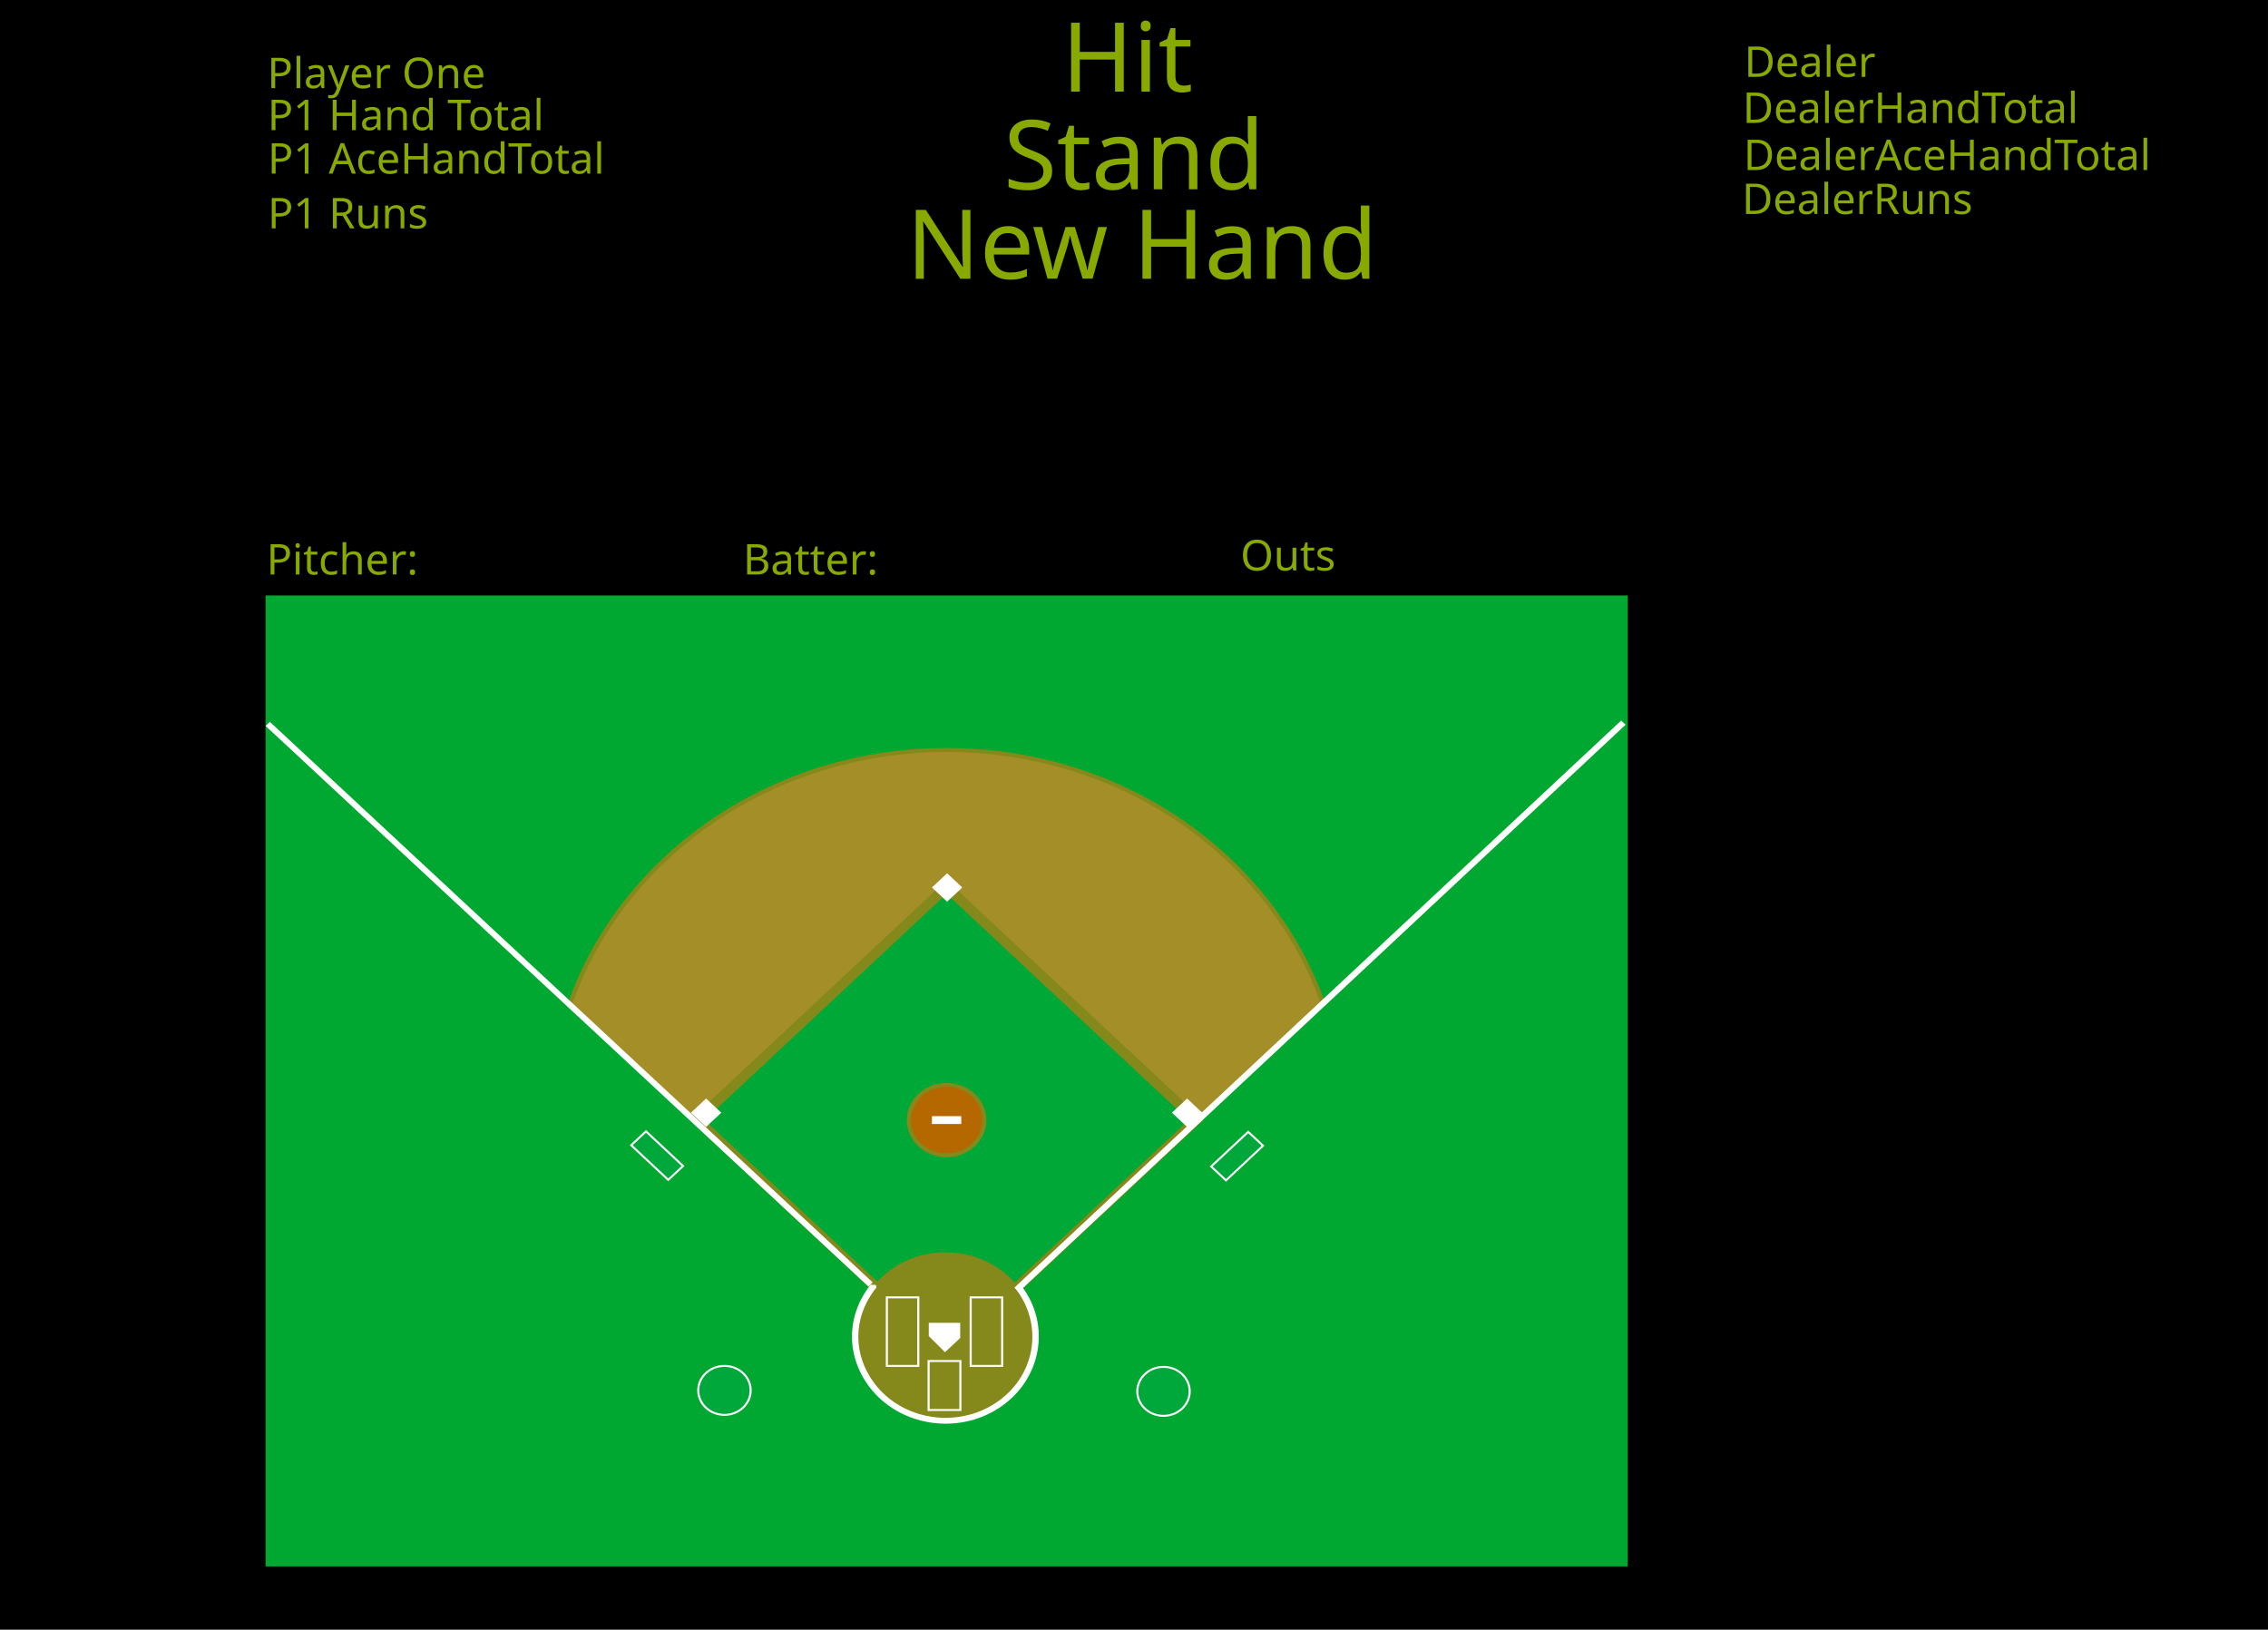
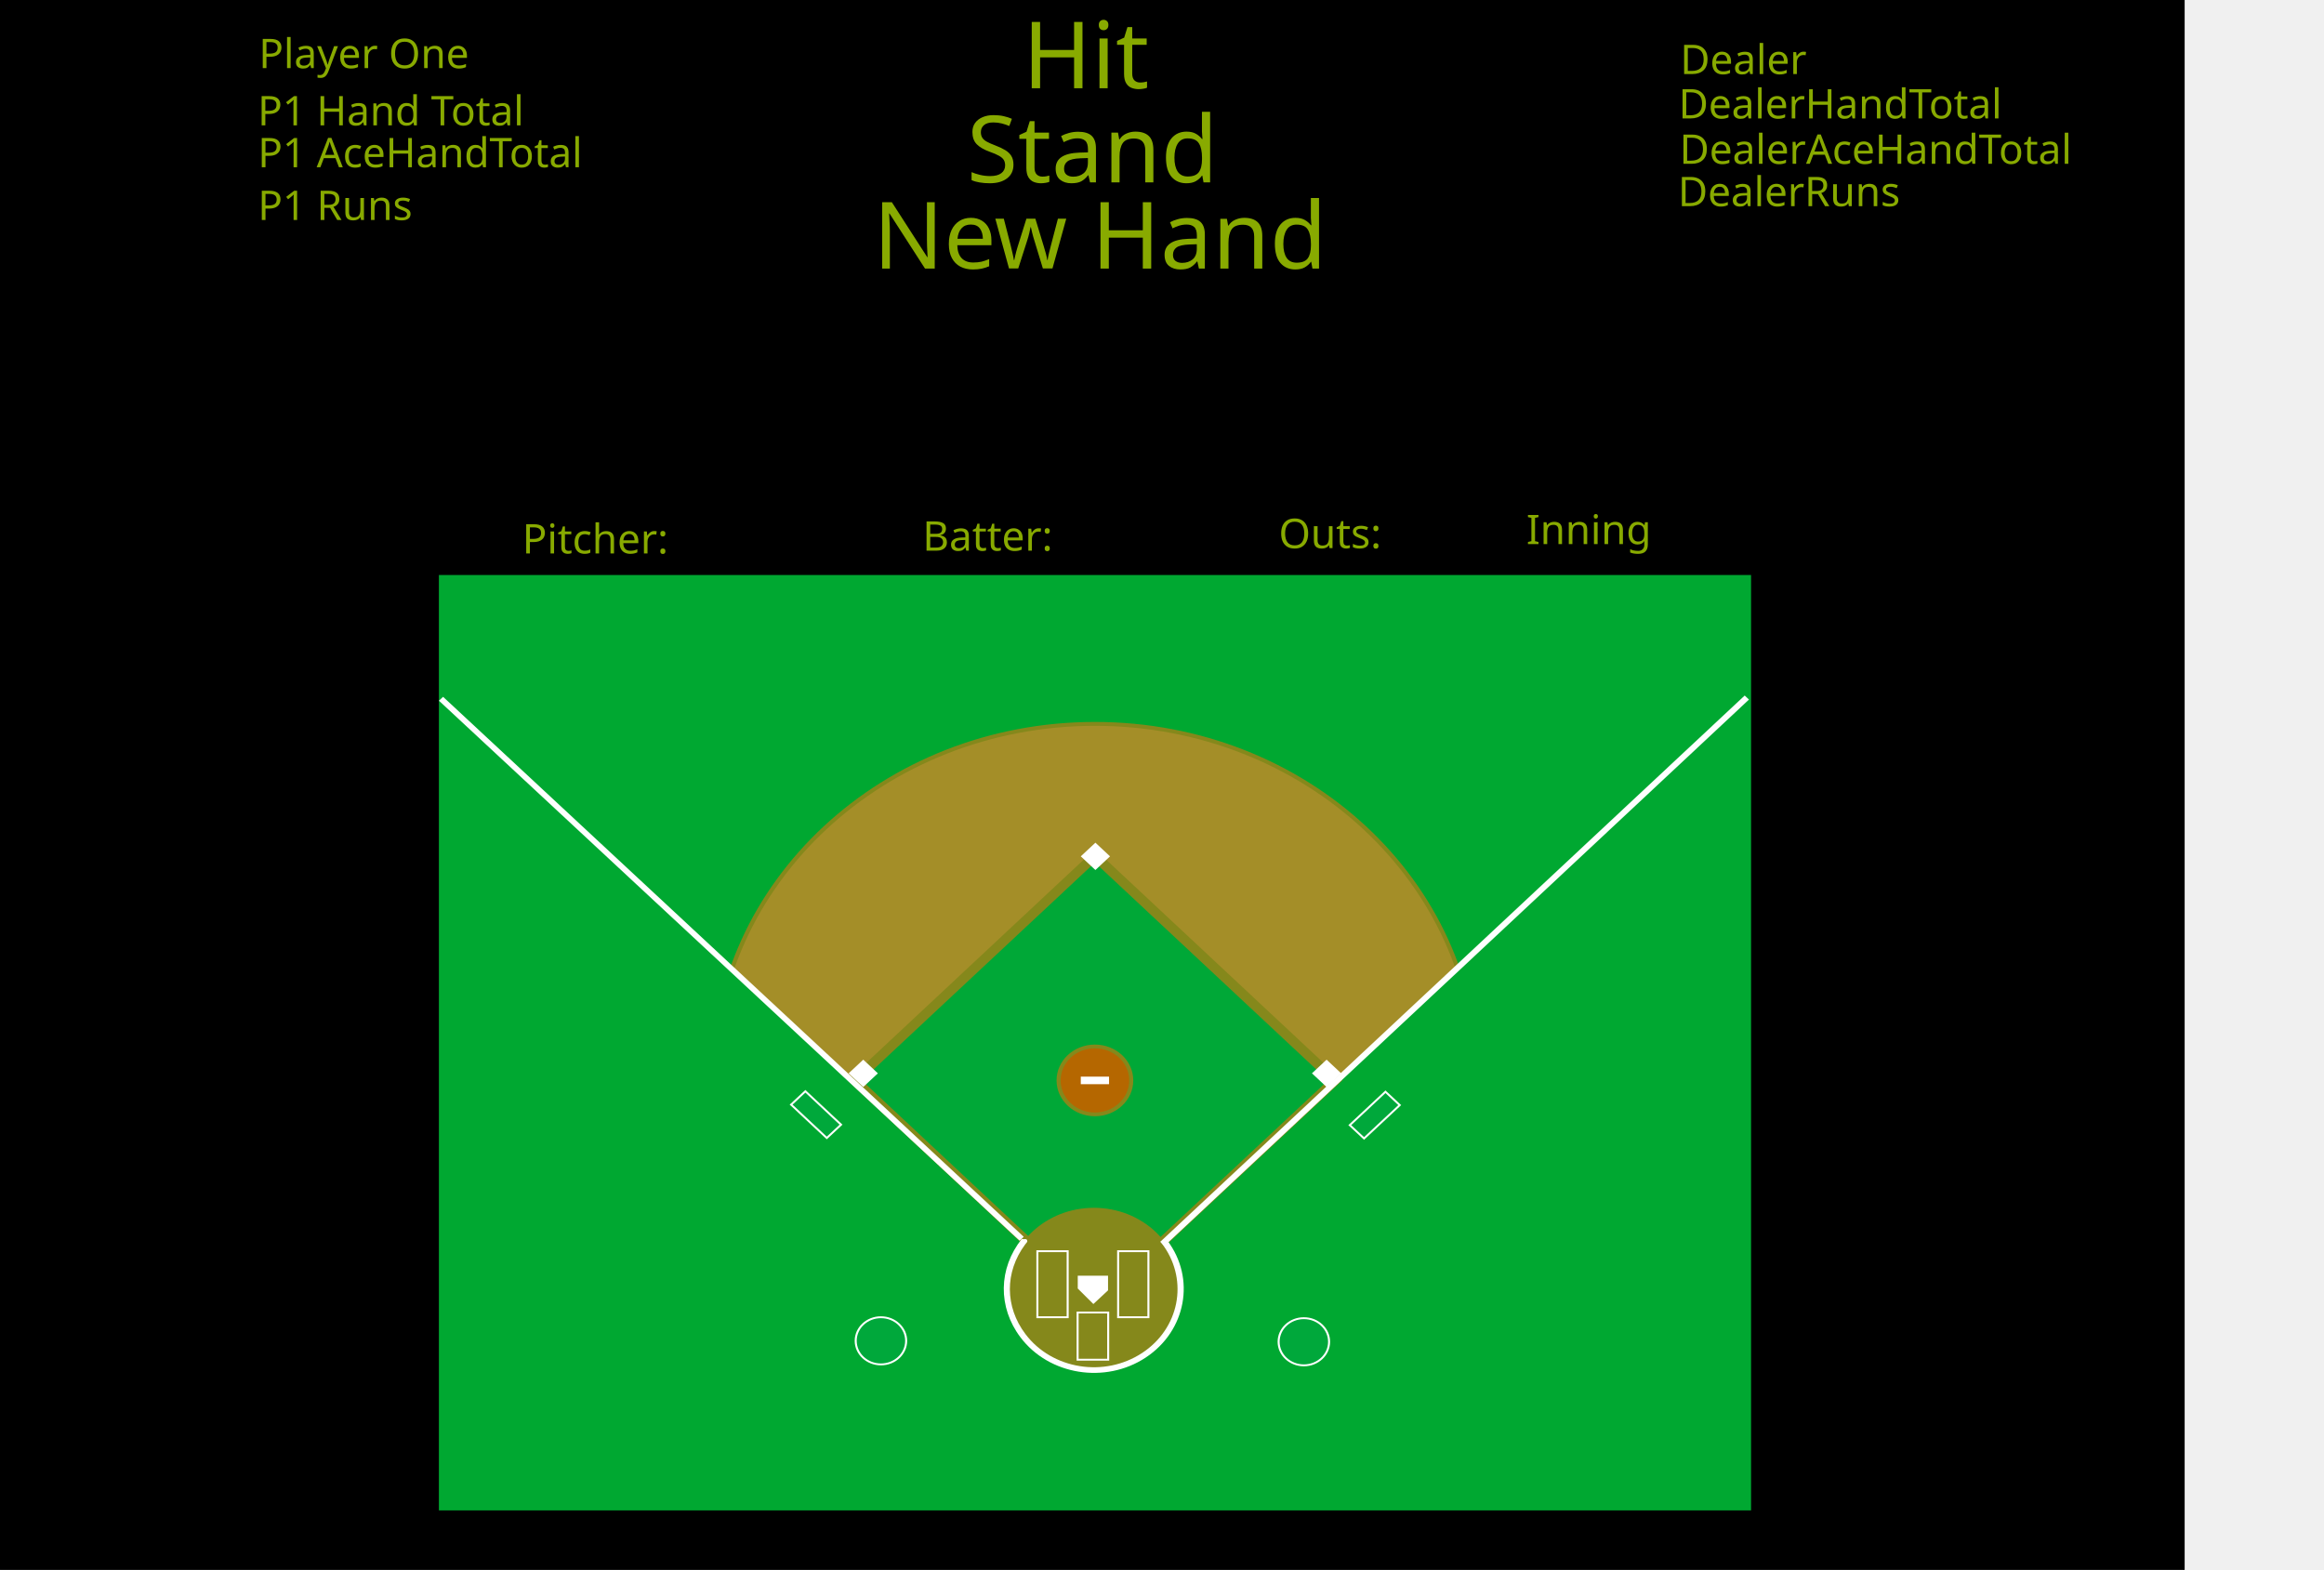
- <svg xmlns="http://www.w3.org/2000/svg" id="svg845" version="1.1" viewBox="0 -250 564.48 405.67" height="405.666" width="564.475">
+ <svg xmlns="http://www.w3.org/2000/svg" id="svg845" version="1.1" viewBox="0 -250 600.48 405.67" height="405.666" width="600.475">
  <defs id="defs839" />
  <g transform="translate(-42.89015,68.95293)" id="layer1" />
  <rect y="-249.431" x="0.569" height="404.528" width="563.337" id="rect1418" style="fill:#000000;fill-opacity:1;stroke:#000000;stroke-width:1.138;stroke-miterlimit:4;stroke-dasharray:none;stroke-dashoffset:0;stroke-opacity:1" />
  <text xml:space="preserve" style="font-style:normal;font-variant:normal;font-weight:normal;font-stretch:normal;font-size:24px;line-height:1.25;font-family:sans-serif;-inkscape-font-specification:'sans-serif, Normal';font-variant-ligatures:normal;font-variant-caps:normal;font-variant-numeric:normal;font-feature-settings:normal;text-align:start;letter-spacing:0px;word-spacing:0px;writing-mode:lr-tb;text-anchor:start;fill:#88aa00;fill-opacity:1;stroke:none;stroke-width:0.265" x="264.258" y="-227.194" id="text831">
    <tspan id="tspan829" x="264.258" y="-227.194" style="font-style:normal;font-variant:normal;font-weight:normal;font-stretch:normal;font-size:24px;font-family:sans-serif;-inkscape-font-specification:'sans-serif, Normal';font-variant-ligatures:normal;font-variant-caps:normal;font-variant-numeric:normal;font-feature-settings:normal;text-align:start;writing-mode:lr-tb;text-anchor:start;fill:#88aa00;stroke-width:0.265">Hit</tspan>
  </text>
  <text xml:space="preserve" style="font-style:normal;font-variant:normal;font-weight:normal;font-stretch:normal;font-size:24px;line-height:1.25;font-family:sans-serif;-inkscape-font-specification:'sans-serif, Normal';font-variant-ligatures:normal;font-variant-caps:normal;font-variant-numeric:normal;font-feature-settings:normal;text-align:start;letter-spacing:0px;word-spacing:0px;writing-mode:lr-tb;text-anchor:start;fill:#88aa00;fill-opacity:1;stroke:none;stroke-width:0.265" x="249.818" y="-202.877" id="text835">
    <tspan id="tspan833" x="249.818" y="-202.877" style="font-style:normal;font-variant:normal;font-weight:normal;font-stretch:normal;font-size:24px;font-family:sans-serif;-inkscape-font-specification:'sans-serif, Normal';font-variant-ligatures:normal;font-variant-caps:normal;font-variant-numeric:normal;font-feature-settings:normal;text-align:start;writing-mode:lr-tb;text-anchor:start;fill:#88aa00;stroke-width:0.265">Stand</tspan>
  </text>
  <text xml:space="preserve" style="font-style:normal;font-variant:normal;font-weight:normal;font-stretch:normal;font-size:24px;line-height:1.25;font-family:sans-serif;-inkscape-font-specification:'sans-serif, Normal';font-variant-ligatures:normal;font-variant-caps:normal;font-variant-numeric:normal;font-feature-settings:normal;text-align:start;letter-spacing:0px;word-spacing:0px;writing-mode:lr-tb;text-anchor:start;fill:#88aa00;fill-opacity:1;stroke:none;stroke-width:0.265" x="225.612" y="-180.607" id="text839">
    <tspan id="tspan837" x="225.612" y="-180.607" style="font-style:normal;font-variant:normal;font-weight:normal;font-stretch:normal;font-size:24px;font-family:sans-serif;-inkscape-font-specification:'sans-serif, Normal';font-variant-ligatures:normal;font-variant-caps:normal;font-variant-numeric:normal;font-feature-settings:normal;text-align:start;writing-mode:lr-tb;text-anchor:start;fill:#88aa00;stroke-width:0.265">New Hand</tspan>
  </text>
-   <text xml:space="preserve" style="font-style:normal;font-weight:normal;font-size:10.583px;line-height:1.25;font-family:sans-serif;letter-spacing:0px;word-spacing:0px;fill:#000000;fill-opacity:1;stroke:none;stroke-width:0.265" x="66.5" y="-228.061" id="text1394">
-     <tspan id="tspan1392" x="66.5" y="-228.061" style="fill:#88aa00;stroke-width:0.265">Player One</tspan>
+   <text xml:space="preserve" style="font-style:normal;font-weight:normal;font-size:10.583px;line-height:1.25;font-family:sans-serif;letter-spacing:0px;word-spacing:0px;fill:#000000;fill-opacity:1;stroke:none;stroke-width:0.265" x="66.861" y="-232.395" id="text1394">
+     <tspan id="tspan1392" x="66.861" y="-232.395" style="fill:#88aa00;stroke-width:0.265">Player One</tspan>
  </text>
  <text xml:space="preserve" style="font-style:normal;font-weight:normal;font-size:10.583px;line-height:1.25;font-family:sans-serif;letter-spacing:0px;word-spacing:0px;fill:#000000;fill-opacity:1;stroke:none;stroke-width:0.265" x="434.119" y="-230.863" id="text1398">
    <tspan id="tspan1396" x="434.119" y="-230.863" style="fill:#88aa00;stroke-width:0.265">Dealer</tspan>
  </text>
-   <text xml:space="preserve" style="font-style:normal;font-weight:normal;font-size:10.583px;line-height:1.25;font-family:sans-serif;letter-spacing:0px;word-spacing:0px;fill:#000000;fill-opacity:1;stroke:none;stroke-width:0.265" x="308.727" y="-108" id="text1402">
-     <tspan id="tspan1400" x="308.727" y="-108" style="fill:#88aa00;stroke-width:0.265">Outs</tspan>
+   <text xml:space="preserve" style="font-style:normal;font-weight:normal;font-size:10.583px;line-height:1.25;font-family:sans-serif;letter-spacing:0px;word-spacing:0px;fill:#000000;fill-opacity:1;stroke:none;stroke-width:0.265" x="330.396" y="-108.361" id="text1402">
+     <tspan id="tspan1400" x="330.396" y="-108.361" style="fill:#88aa00;stroke-width:0.265">Outs:</tspan>
  </text>
  <text xml:space="preserve" style="font-style:normal;font-weight:normal;font-size:10.583px;line-height:1.25;font-family:sans-serif;letter-spacing:0px;word-spacing:0px;fill:#000000;fill-opacity:1;stroke:none;stroke-width:0.265" x="66.576" y="-217.614" id="text1406">
    <tspan id="tspan1404" x="66.576" y="-217.614" style="fill:#88aa00;stroke-width:0.265">P1 Hand Total</tspan>
  </text>
  <text xml:space="preserve" style="font-style:normal;font-weight:normal;font-size:10.583px;line-height:1.25;font-family:sans-serif;letter-spacing:0px;word-spacing:0px;fill:#000000;fill-opacity:1;stroke:none;stroke-width:0.265" x="433.71" y="-219.4" id="text1410">
    <tspan id="tspan1408" x="433.71" y="-219.4" style="fill:#88aa00;stroke-width:0.265">DealerHandTotal</tspan>
  </text>
  <text xml:space="preserve" style="font-style:normal;font-weight:normal;font-size:10.583px;line-height:1.25;font-family:sans-serif;letter-spacing:0px;word-spacing:0px;fill:#000000;fill-opacity:1;stroke:none;stroke-width:0.265" x="66.608" y="-206.789" id="text1414">
    <tspan id="tspan1412" x="66.608" y="-206.789" style="fill:#88aa00;stroke-width:0.265">P1 AceHandTotal</tspan>
  </text>
  <text xml:space="preserve" style="font-style:normal;font-weight:normal;font-size:10.583px;line-height:1.25;font-family:sans-serif;letter-spacing:0px;word-spacing:0px;fill:#000000;fill-opacity:1;stroke:none;stroke-width:0.265" x="433.943" y="-207.67" id="text1418">
    <tspan id="tspan1416" x="433.943" y="-207.67" style="fill:#88aa00;stroke-width:0.265">DealerAceHandTotal</tspan>
  </text>
  <text xml:space="preserve" style="font-style:normal;font-weight:normal;font-size:10.583px;line-height:1.25;font-family:sans-serif;letter-spacing:0px;word-spacing:0px;fill:#000000;fill-opacity:1;stroke:none;stroke-width:0.265" x="66.615" y="-193.158" id="text1422">
    <tspan id="tspan1420" x="66.615" y="-193.158" style="fill:#88aa00;stroke-width:0.265">P1 Runs</tspan>
  </text>
  <text xml:space="preserve" style="font-style:normal;font-weight:normal;font-size:10.583px;line-height:1.25;font-family:sans-serif;letter-spacing:0px;word-spacing:0px;fill:#000000;fill-opacity:1;stroke:none;stroke-width:0.265" x="433.544" y="-196.725" id="text1426">
    <tspan id="tspan1424" x="433.544" y="-196.725" style="fill:#88aa00;stroke-width:0.265">DealerRuns</tspan>
  </text>
-   <text xml:space="preserve" style="font-style:normal;font-weight:normal;font-size:10.583px;line-height:1.25;font-family:sans-serif;letter-spacing:0px;word-spacing:0px;fill:#000000;fill-opacity:1;stroke:none;stroke-width:0.265" x="66.316" y="-106.995" id="text1430">
-     <tspan id="tspan1428" x="66.316" y="-106.995" style="fill:#88aa00;stroke-width:0.265">Pitcher:</tspan>
+   <text xml:space="preserve" style="font-style:normal;font-weight:normal;font-size:10.583px;line-height:1.25;font-family:sans-serif;letter-spacing:0px;word-spacing:0px;fill:#000000;fill-opacity:1;stroke:none;stroke-width:0.265" x="134.934" y="-106.995" id="text1430">
+     <tspan id="tspan1428" x="134.934" y="-106.995" style="fill:#88aa00;stroke-width:0.265">Pitcher:</tspan>
  </text>
-   <text xml:space="preserve" style="font-style:normal;font-weight:normal;font-size:10.583px;line-height:1.25;font-family:sans-serif;letter-spacing:0px;word-spacing:0px;fill:#000000;fill-opacity:1;stroke:none;stroke-width:0.265" x="184.922" y="-106.99" id="text1434">
-     <tspan id="tspan1432" x="184.922" y="-106.99" style="fill:#88aa00;stroke-width:0.265">Batter:</tspan>
+   <text xml:space="preserve" style="font-style:normal;font-weight:normal;font-size:10.583px;line-height:1.25;font-family:sans-serif;letter-spacing:0px;word-spacing:0px;fill:#000000;fill-opacity:1;stroke:none;stroke-width:0.265" x="238.372" y="-107.713" id="text1434">
+     <tspan id="tspan1432" x="238.372" y="-107.713" style="fill:#88aa00;stroke-width:0.265">Batter:</tspan>
  </text>
-   <g id="g2069" transform="matrix(0.5216005,0,0,0.4875367,64.25063,-126.9444)">
+   <g id="g2069" transform="matrix(0.5216005,0,0,0.4875367,111.5611,-126.5833)">
    <path id="path2807" d="M 153.536,547.376 H 3.536 V 51.619 H 653.536 V 547.376 h -142 z" style="fill:#00a831;fill-opacity:1;fill-rule:evenodd;stroke:none;stroke-width:0.996px;stroke-linecap:butt;stroke-linejoin:miter;stroke-opacity:1" />
    <path transform="matrix(1.989102,0,0,1.978205,-268.2308,-1169.879)" d="m 205,752.362 a 95,95 0 0 1 95,-95 95,95 0 0 1 95,95" id="path1874" style="opacity:1;fill:#a48e28;fill-opacity:1;stroke:#85881b;stroke-width:1.044;stroke-linecap:butt;stroke-linejoin:bevel;stroke-miterlimit:4;stroke-dasharray:none;stroke-opacity:1" />
    <path id="path2795" d="m 328.5,439.483 210,-210 v 210 z" style="fill:#00a831;fill-opacity:1;fill-rule:evenodd;stroke:none;stroke-width:1px;stroke-linecap:butt;stroke-linejoin:miter;stroke-opacity:1" />
    <path id="path2793" d="m 328.5,439.483 -204,-204 -1,204 z" style="fill:#00a831;fill-opacity:1;fill-rule:evenodd;stroke:none;stroke-width:1px;stroke-linecap:butt;stroke-linejoin:miter;stroke-opacity:1" />
    <rect transform="rotate(-45)" y="374.036" x="-77.781" height="168.315" width="168.315" id="rect2765" style="opacity:1;fill:#00a837;fill-opacity:1;stroke:#85881b;stroke-width:5;stroke-linecap:butt;stroke-linejoin:miter;stroke-miterlimit:4;stroke-dasharray:none;stroke-opacity:1" />
    <circle r="43" cy="430" cx="328" id="path2816" style="opacity:1;fill:#85881b;fill-opacity:1;stroke:none;stroke-width:1;stroke-linecap:butt;stroke-linejoin:miter;stroke-miterlimit:4;stroke-dasharray:none;stroke-opacity:1" />
    <circle r="18" cy="752.362" cx="300" transform="translate(28.5,-432.8794)" id="path1876" style="opacity:1;fill:#b56700;fill-opacity:1;stroke:#85881b;stroke-width:2;stroke-linecap:round;stroke-linejoin:round;stroke-miterlimit:4;stroke-dasharray:none;stroke-opacity:1" />
    <path id="path2789" d="M 363.01,405 C 650.377,117.622 650.377,117.622 650.377,117.622" style="fill:none;fill-opacity:0.75;fill-rule:evenodd;stroke:#ffffff;stroke-width:3.01;stroke-linecap:square;stroke-linejoin:miter;stroke-miterlimit:4;stroke-dasharray:none;stroke-opacity:1" />
    <path id="path2791" d="M 292.219,403.406 C 4.583,117.207 4.583,117.207 4.583,117.207" style="fill:none;fill-opacity:0.75;fill-rule:evenodd;stroke:#ffffff;stroke-width:2.909;stroke-linecap:butt;stroke-linejoin:miter;stroke-miterlimit:4;stroke-dasharray:none;stroke-opacity:1" />
    <rect transform="rotate(45)" y="66.991" x="369.269" height="10.243" width="10.243" id="rect2799" style="opacity:1;fill:#ffffff;fill-opacity:1;stroke:none;stroke-width:3;stroke-linecap:butt;stroke-linejoin:miter;stroke-miterlimit:4;stroke-dasharray:none;stroke-opacity:1" />
    <rect transform="rotate(45)" y="-95.3" x="531.56" height="10.243" width="10.243" id="rect2801" style="opacity:1;fill:#ffffff;fill-opacity:1;stroke:none;stroke-width:3;stroke-linecap:butt;stroke-linejoin:miter;stroke-miterlimit:4;stroke-dasharray:none;stroke-opacity:1" />
    <rect transform="rotate(45)" y="-95.643" x="369.269" height="10.243" width="10.243" id="rect2803" style="opacity:1;fill:#ffffff;fill-opacity:1;stroke:none;stroke-width:3;stroke-linecap:butt;stroke-linejoin:miter;stroke-miterlimit:4;stroke-dasharray:none;stroke-opacity:1" />
    <rect y="317.483" x="321.5" height="4" width="14" id="rect2805" style="opacity:1;fill:#ffffff;fill-opacity:1;stroke:none;stroke-width:3;stroke-linecap:butt;stroke-linejoin:miter;stroke-miterlimit:4;stroke-dasharray:none;stroke-opacity:1" />
    <path id="rect2809" d="m 320,423 h 15 v 7.749 L 327.728,438 320,429.781 Z" style="fill:#ffffff;fill-opacity:1;stroke:none;stroke-width:3;stroke-linecap:butt;stroke-linejoin:miter;stroke-miterlimit:4;stroke-opacity:1" />
    <rect y="410" x="340" height="35" width="15" id="rect2812" style="opacity:1;fill:#85881b;fill-opacity:1;stroke:#ffffff;stroke-width:1;stroke-linecap:butt;stroke-linejoin:miter;stroke-miterlimit:4;stroke-dasharray:none;stroke-opacity:1" />
    <rect y="410" x="300" height="35" width="15" id="rect2814" style="opacity:1;fill:#85881b;fill-opacity:1;stroke:#ffffff;stroke-width:1;stroke-linecap:butt;stroke-linejoin:miter;stroke-miterlimit:4;stroke-dasharray:none;stroke-opacity:1" />
    <rect y="442.5" x="319.925" height="25.01" width="15.15" id="rect2820" style="opacity:1;fill:#85881b;fill-opacity:1;stroke:#ffffff;stroke-width:1;stroke-linecap:butt;stroke-linejoin:miter;stroke-miterlimit:4;stroke-dasharray:none;stroke-opacity:1" />
    <rect transform="rotate(-45)" y="360.852" x="-109.122" height="25" width="10" id="rect3044" style="opacity:1;fill:#00a83b;fill-opacity:1;stroke:#ffffff;stroke-width:1;stroke-linecap:butt;stroke-linejoin:miter;stroke-miterlimit:4;stroke-dasharray:none;stroke-opacity:1" />
    <rect transform="rotate(-135)" y="78.894" x="-574.221" height="25" width="10" id="rect3050" style="opacity:1;fill:#00a83b;fill-opacity:1;stroke:#ffffff;stroke-width:1;stroke-linecap:butt;stroke-linejoin:miter;stroke-miterlimit:4;stroke-dasharray:none;stroke-opacity:1" />
    <circle r="12.5" cy="457.5" cx="222.5" id="path3068" style="opacity:1;fill:#00a83b;fill-opacity:1;stroke:#ffffff;stroke-width:1;stroke-linecap:butt;stroke-linejoin:miter;stroke-miterlimit:4;stroke-dasharray:none;stroke-opacity:1" />
    <circle r="12.5" cy="457.5" cx="222.5" transform="translate(209.5,0.5)" id="path3074" style="opacity:1;fill:#00a83b;fill-opacity:1;stroke:#ffffff;stroke-width:1;stroke-linecap:butt;stroke-linejoin:miter;stroke-miterlimit:4;stroke-dasharray:none;stroke-opacity:1" />
    <path id="path3120" d="m 295,405 c 0.151,-2.257 -1.812,-1.021 -2.719,-1.531 -11.655,15.693 -11.924,36.214 -0.656,52.188 14.15,20.059 41.972,24.869 62.031,10.719 20.059,-14.15 24.869,-41.972 10.719,-62.031 L 361,405 c 1.656,2.375 0,0 1.656,2.375 L 293.875,406.531 Z m -1.125,1.531 68.781,0.844 c 12.144,18.616 7.594,43.613 -10.719,56.531 -18.733,13.214 -44.629,8.764 -57.844,-9.969 -10.266,-14.553 -10.254,-32.881 -0.219,-47.406 z" style="opacity:1;fill:#ffffff;fill-opacity:1;stroke:none;stroke-width:3;stroke-linecap:butt;stroke-linejoin:miter;stroke-miterlimit:4;stroke-dasharray:none;stroke-opacity:1" />
  </g>
+   <text xml:space="preserve" style="font-style:normal;font-weight:normal;font-size:40px;line-height:1.25;font-family:sans-serif;letter-spacing:0px;word-spacing:0px;fill:#000000;fill-opacity:1;stroke:none;stroke-width:1" x="394.374" y="-109.413" id="text874">
+     <tspan id="tspan872" x="394.374" y="-109.413" style="font-style:normal;font-variant:normal;font-weight:normal;font-stretch:normal;font-size:10.533px;font-family:sans-serif;-inkscape-font-specification:'sans-serif, Normal';font-variant-ligatures:normal;font-variant-caps:normal;font-variant-numeric:normal;font-feature-settings:normal;text-align:start;writing-mode:lr-tb;text-anchor:start;fill:#88aa00;stroke-width:1">Inning</tspan>
+   </text>
</svg>
